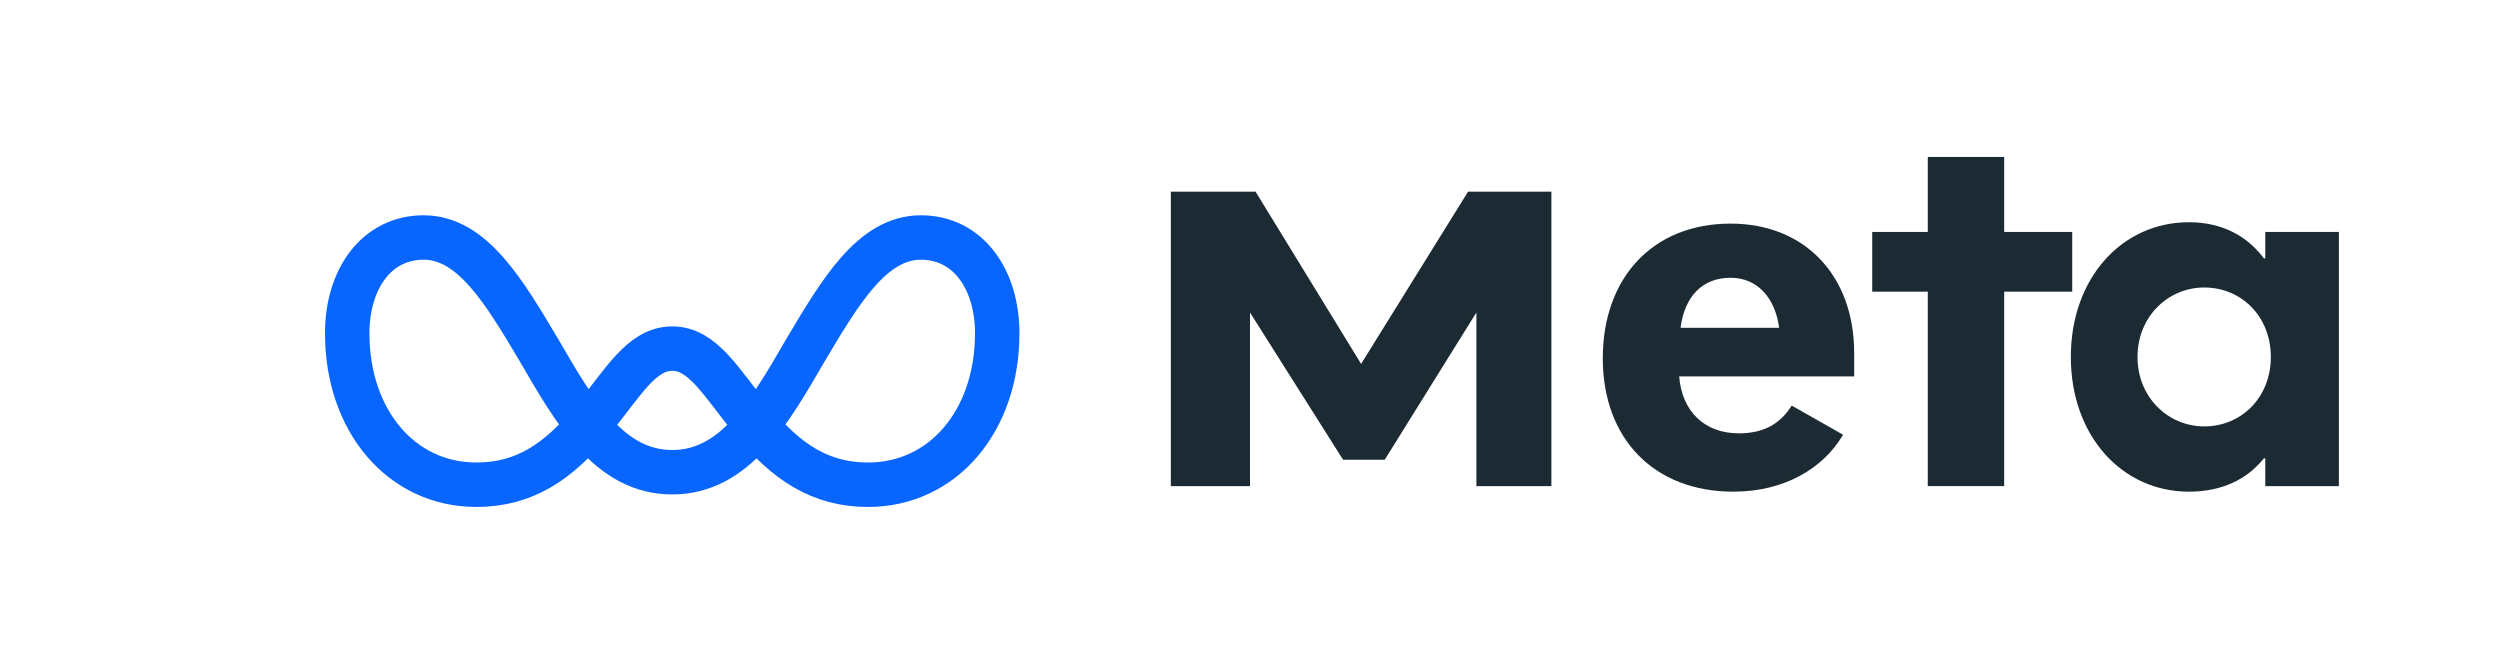
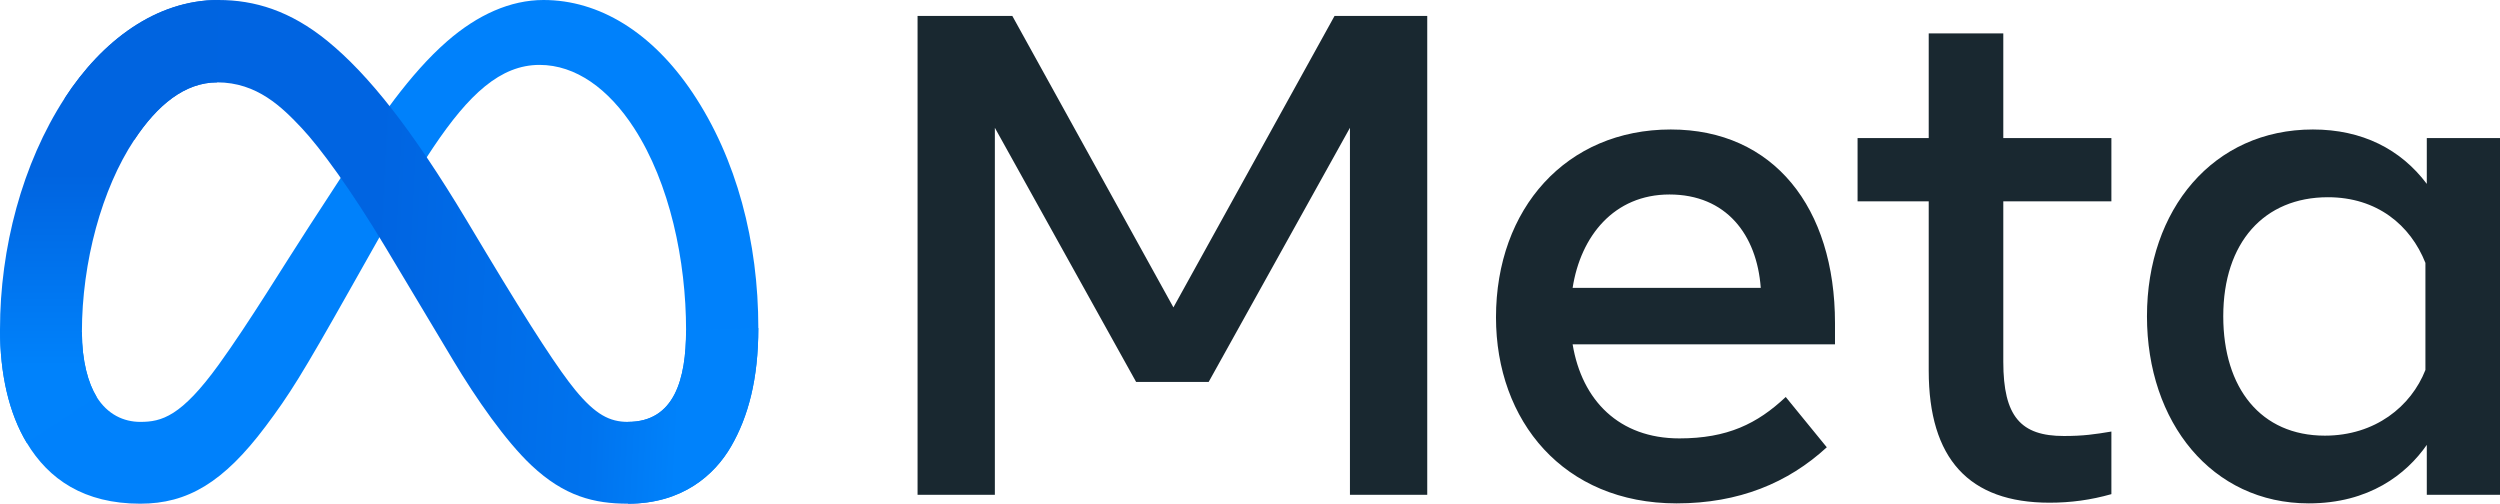
- <svg xmlns="http://www.w3.org/2000/svg" width="180" height="48" viewBox="0 0 180 48" fill="none">
-   <path d="M48.4 34c-4.5 0-7-4.3-9.6-8.8-2.5-4.2-4.8-8.1-8.3-8.1-3.4 0-5.5 3-5.5 6.9 0 6.3 3.9 10.9 9.3 10.9 3.4 0 5.9-1.6 8.4-4.7 2.2-2.7 3.5-5.1 5.7-5.1 2.2 0 3.5 2.4 5.7 5.1 2.5 3.1 5 4.7 8.4 4.7 5.4 0 9.3-4.6 9.3-10.9 0-3.9-2.1-6.9-5.5-6.9-3.5 0-5.8 3.9-8.3 8.1-2.6 4.5-5.1 8.8-9.6 8.8Z" stroke="#0866FF" stroke-width="3.2" stroke-linecap="round" stroke-linejoin="round" />
-   <path d="M84.3 35V13.8h6.1L98 26.2l7.7-12.4h6V35h-5.4V22.5l-6.6 10.6h-3L90 22.5V35h-5.7Z" fill="#1C2B33" />
-   <path d="M124.8 35.4c-5.7 0-9.4-3.8-9.4-9.6 0-5.8 3.6-9.7 9.2-9.7 5.4 0 8.9 3.8 8.9 9.3v1.7h-12.6c.2 2.5 1.8 4.1 4.3 4.1 1.8 0 3-.7 3.8-2l3.7 2.1c-1.4 2.4-4.2 4.1-7.9 4.1Zm-3.8-11.8h7.1c-.3-2.2-1.6-3.6-3.5-3.6-2 0-3.3 1.3-3.6 3.6Z" fill="#1C2B33" />
-   <path d="M138.8 35V21h-4v-4.3h4v-5.4h5.5v5.4h4.9V21h-4.9v14h-5.5Z" fill="#1C2B33" />
-   <path d="M157.6 35.4c-4.8 0-8.5-4-8.5-9.7s3.7-9.7 8.5-9.7c2.4 0 4.2 1 5.4 2.6h.1v-1.9h5.3V35h-5.3v-2h-.1c-1.2 1.5-3 2.4-5.4 2.4Zm1.1-4.7c2.7 0 4.8-2.1 4.8-5s-2.1-5-4.8-5c-2.6 0-4.8 2.1-4.8 5s2.2 5 4.8 5Z" fill="#1C2B33" />
+ <svg xmlns="http://www.w3.org/2000/svg" width="948" height="191">
+   <defs>
+     <linearGradient id="Grad_Logo1" x1="61" y1="117" x2="259" y2="127" gradientUnits="userSpaceOnUse">
+       <stop style="stop-color:#0064e1" offset="0" />
+       <stop style="stop-color:#0064e1" offset="0.4" />
+       <stop style="stop-color:#0073ee" offset="0.83" />
+       <stop style="stop-color:#0082fb" offset="1" />
+     </linearGradient>
+     <linearGradient id="Grad_Logo2" x1="45" y1="139" x2="45" y2="66" gradientUnits="userSpaceOnUse">
+       <stop style="stop-color:#0082fb" offset="0" />
+       <stop style="stop-color:#0064e0" offset="1" />
+     </linearGradient>
+   </defs>
+   <path id="Logo0" style="fill:#0081fb" d="m31.06,125.96c0,10.98 2.41,19.41 5.56,24.51 4.13,6.68 10.29,9.51 16.57,9.51 8.1,0 15.51-2.01 29.79-21.76 11.44-15.83 24.92-38.05 33.99-51.98l15.36-23.6c10.67-16.39 23.02-34.61 37.18-46.96 11.56-10.08 24.03-15.68 36.58-15.68 21.07,0 41.14,12.21 56.5,35.11 16.81,25.08 24.97,56.67 24.97,89.27 0,19.38-3.82,33.62-10.32,44.87-6.28,10.88-18.52,21.75-39.11,21.75l0-31.02c17.63,0 22.03-16.2 22.03-34.74 0-26.42-6.16-55.74-19.73-76.69-9.63-14.86-22.11-23.94-35.84-23.94-14.85,0-26.8,11.2-40.23,31.17-7.14,10.61-14.47,23.54-22.7,38.13l-9.06,16.05c-18.2,32.27-22.81,39.62-31.91,51.75-15.95,21.24-29.57,29.29-47.5,29.29-21.27,0-34.72-9.21-43.05-23.09-6.8-11.31-10.14-26.15-10.14-43.06z" />
+   <path id="Logo1" style="fill:url(#Grad_Logo1)" d="m24.49,37.3c14.24-21.95 34.79-37.3 58.36-37.3 13.65,0 27.22,4.04 41.39,15.61 15.5,12.65 32.02,33.48 52.63,67.81l7.39,12.32c17.84,29.72 27.99,45.01 33.93,52.22 7.64,9.26 12.99,12.02 19.94,12.02 17.63,0 22.03-16.2 22.03-34.74l27.4-.86c0,19.38-3.82,33.62-10.32,44.87-6.28,10.88-18.52,21.75-39.11,21.75-12.8,0-24.14-2.78-36.68-14.61-9.64-9.08-20.91-25.21-29.58-39.71l-25.79-43.08c-12.94-21.62-24.81-37.74-31.68-45.04-7.39-7.85-16.89-17.33-32.05-17.33-12.27,0-22.69,8.61-31.41,21.78z" />
+   <path id="Logo2" style="fill:url(#Grad_Logo2)" d="m82.35,31.23c-12.27,0-22.69,8.61-31.41,21.78-12.33,18.61-19.88,46.33-19.88,72.95 0,10.98 2.41,19.41 5.56,24.51l-26.48,17.44c-6.8-11.31-10.14-26.15-10.14-43.06 0-30.75 8.44-62.8 24.49-87.55 14.24-21.95 34.79-37.3 58.36-37.3z" />
+   <path id="Text" style="fill:#192830" d="m347.94,6.04h35.93l61.09,110.52 61.1-110.52h35.15v181.6h-29.31v-139.18l-53.58,96.38h-27.5l-53.57-96.38v139.18h-29.31z m285.11,67.71c-21.02,0-33.68,15.82-36.71,35.41h71.34c-1.47-20.18-13.11-35.41-34.63-35.41z m-65.77,46.57c0-41.22 26.64-71.22 66.28-71.22 38.99,0 62.27,29.62 62.27,73.42v8.05h-99.49c3.53,21.31 17.67,35.67 40.47,35.67 18.19,0 29.56-5.55 40.34-15.7l15.57,19.07c-14.67,13.49-33.33,21.27-56.95,21.27-42.91,0-68.49-31.29-68.49-70.56z m164.09-43.97h-26.98v-24h26.98v-39.69h28.28v39.69h40.99v24h-40.99v60.83c0,20.77 6.64,28.15 22.96,28.15 7.45,0 11.72-.64 18.03-1.69v23.74c-7.86,2.22-15.36,3.24-23.48,3.24-30.53,0-45.79-16.68-45.79-50.07z m188.35,23.34c-5.68-14.34-18.35-24.9-36.97-24.9-24.2,0-39.69,17.17-39.69,45.14 0,27.27 14.26,45.27 38.53,45.27 19.08,0 32.7-11.1 38.13-24.91z m28.28,87.95h-27.76v-18.94c-7.76,11.15-21.88,22.18-44.75,22.18-36.78,0-61.36-30.79-61.36-70.95 0-40.54 25.17-70.83 62.92-70.83 18.66,0 33.3,7.46 43.19,20.63v-17.38h27.76z" />
</svg>
